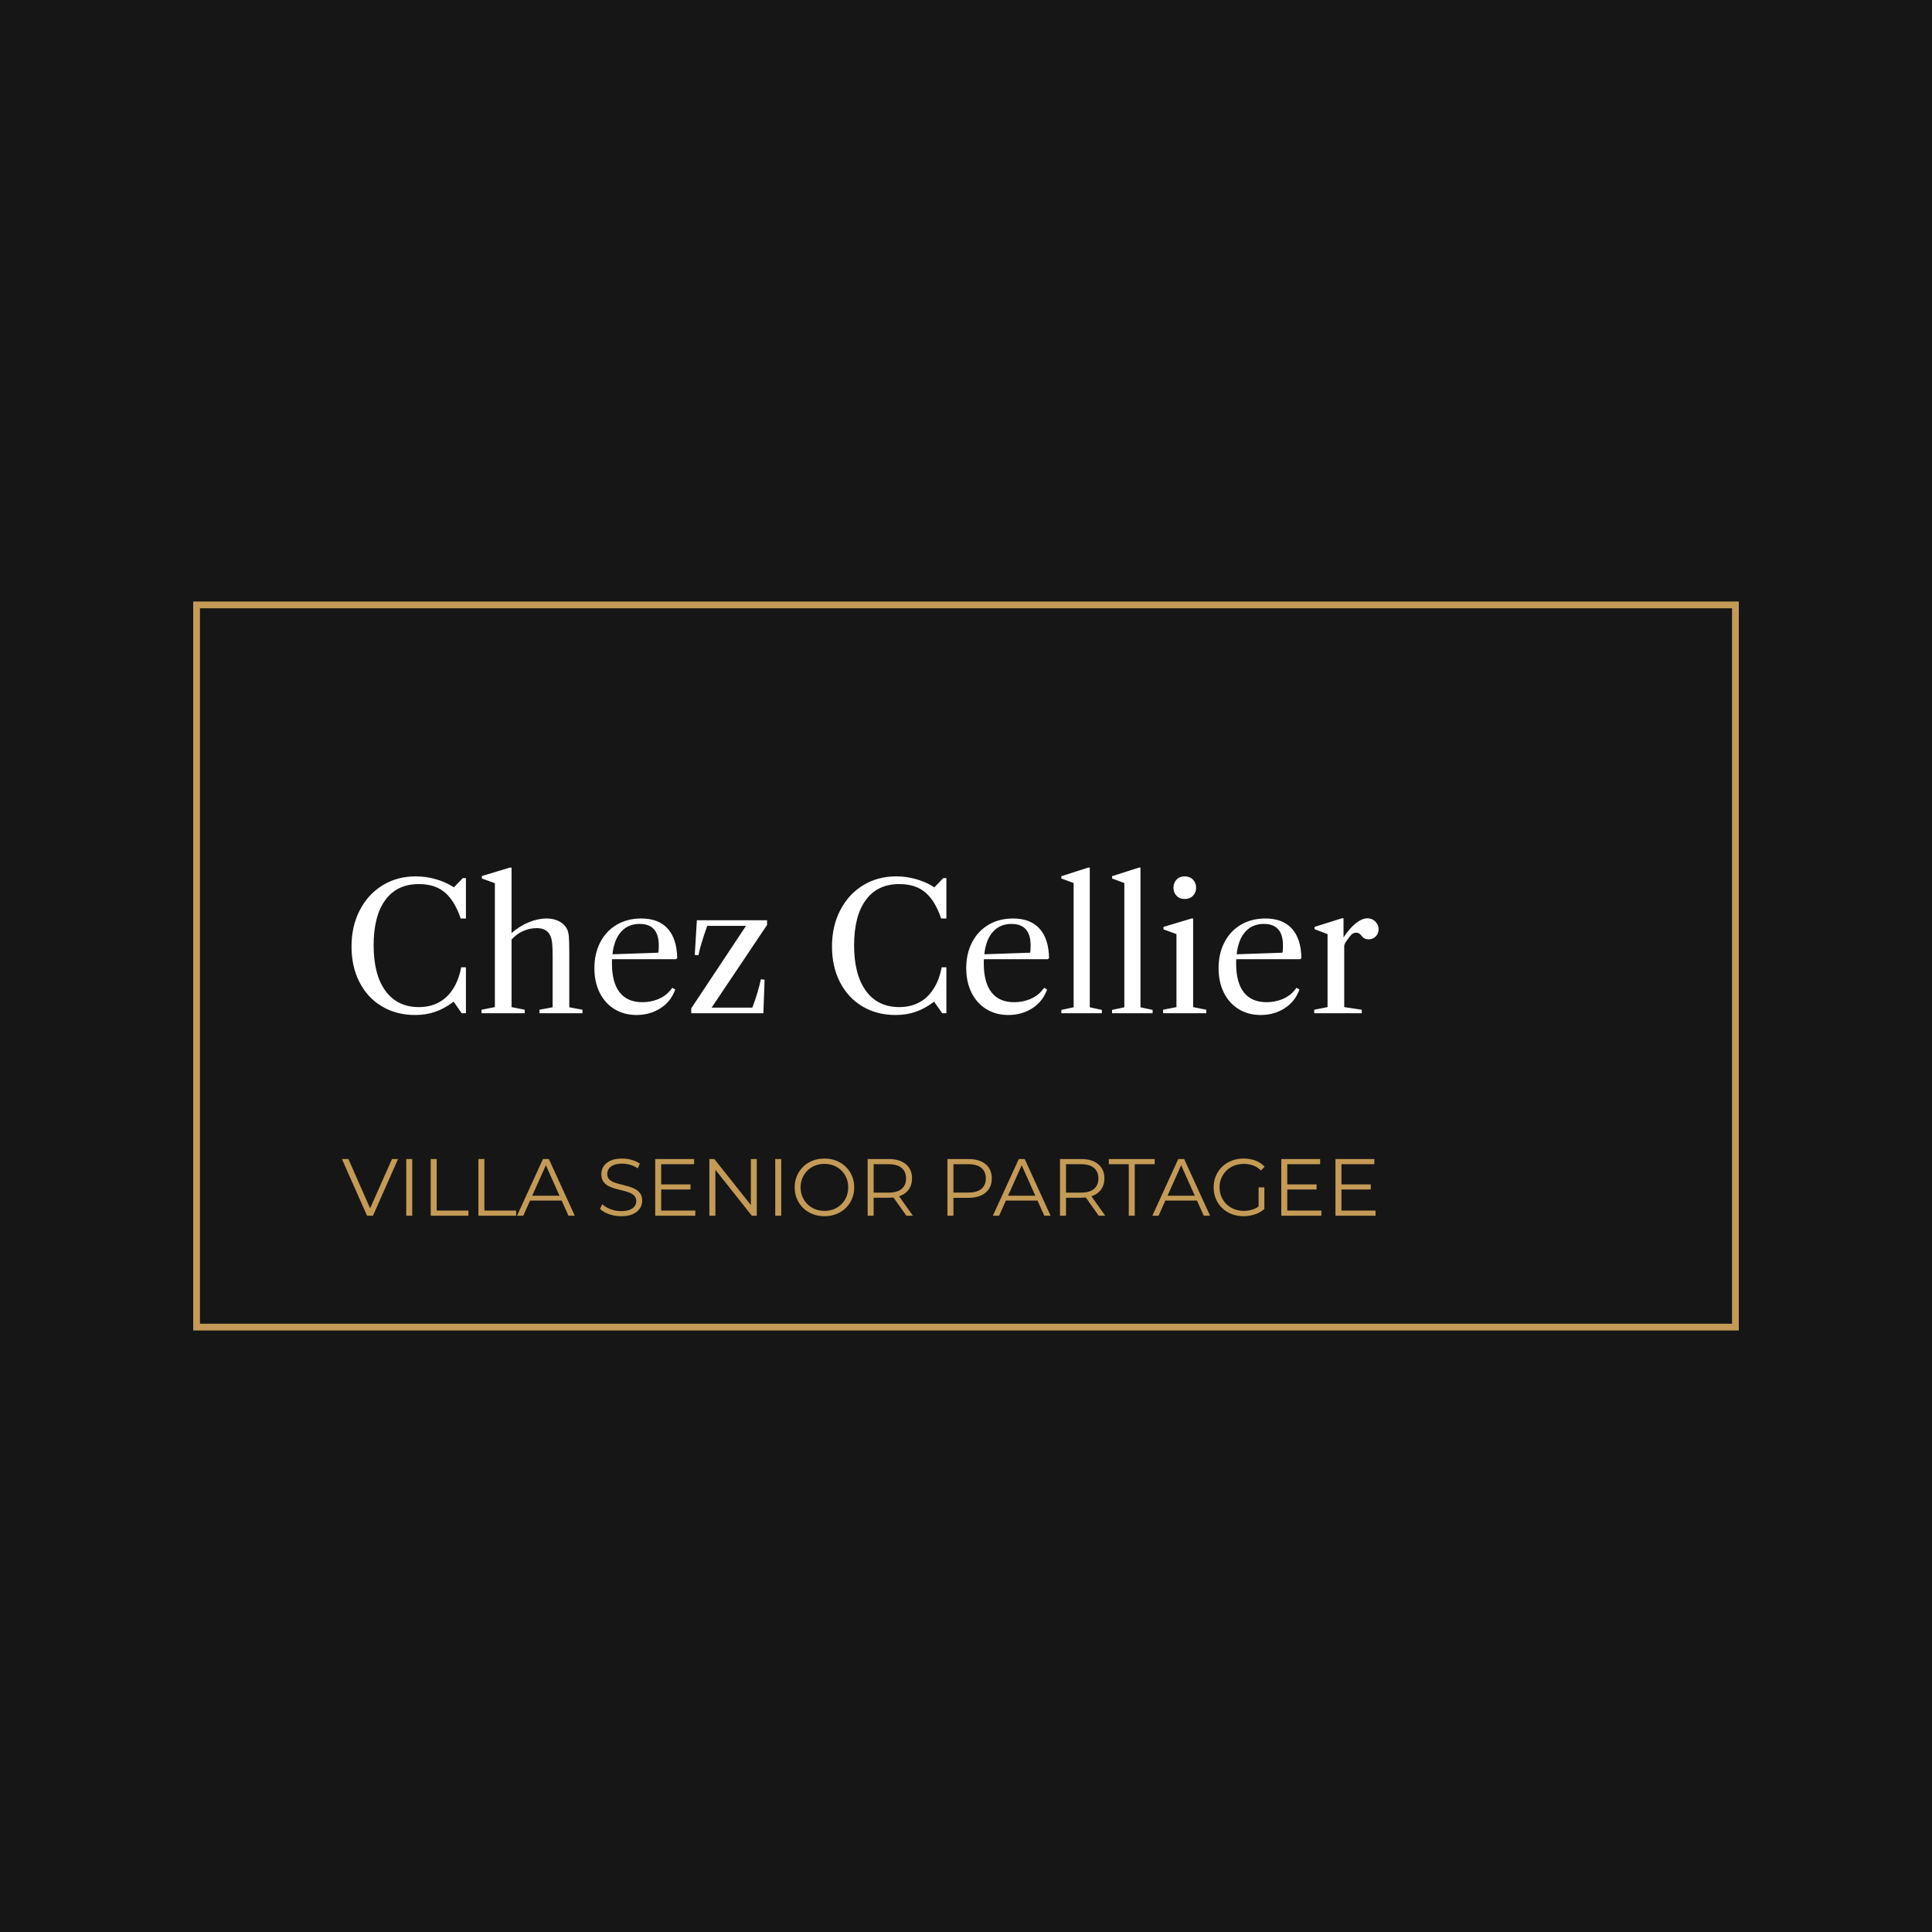
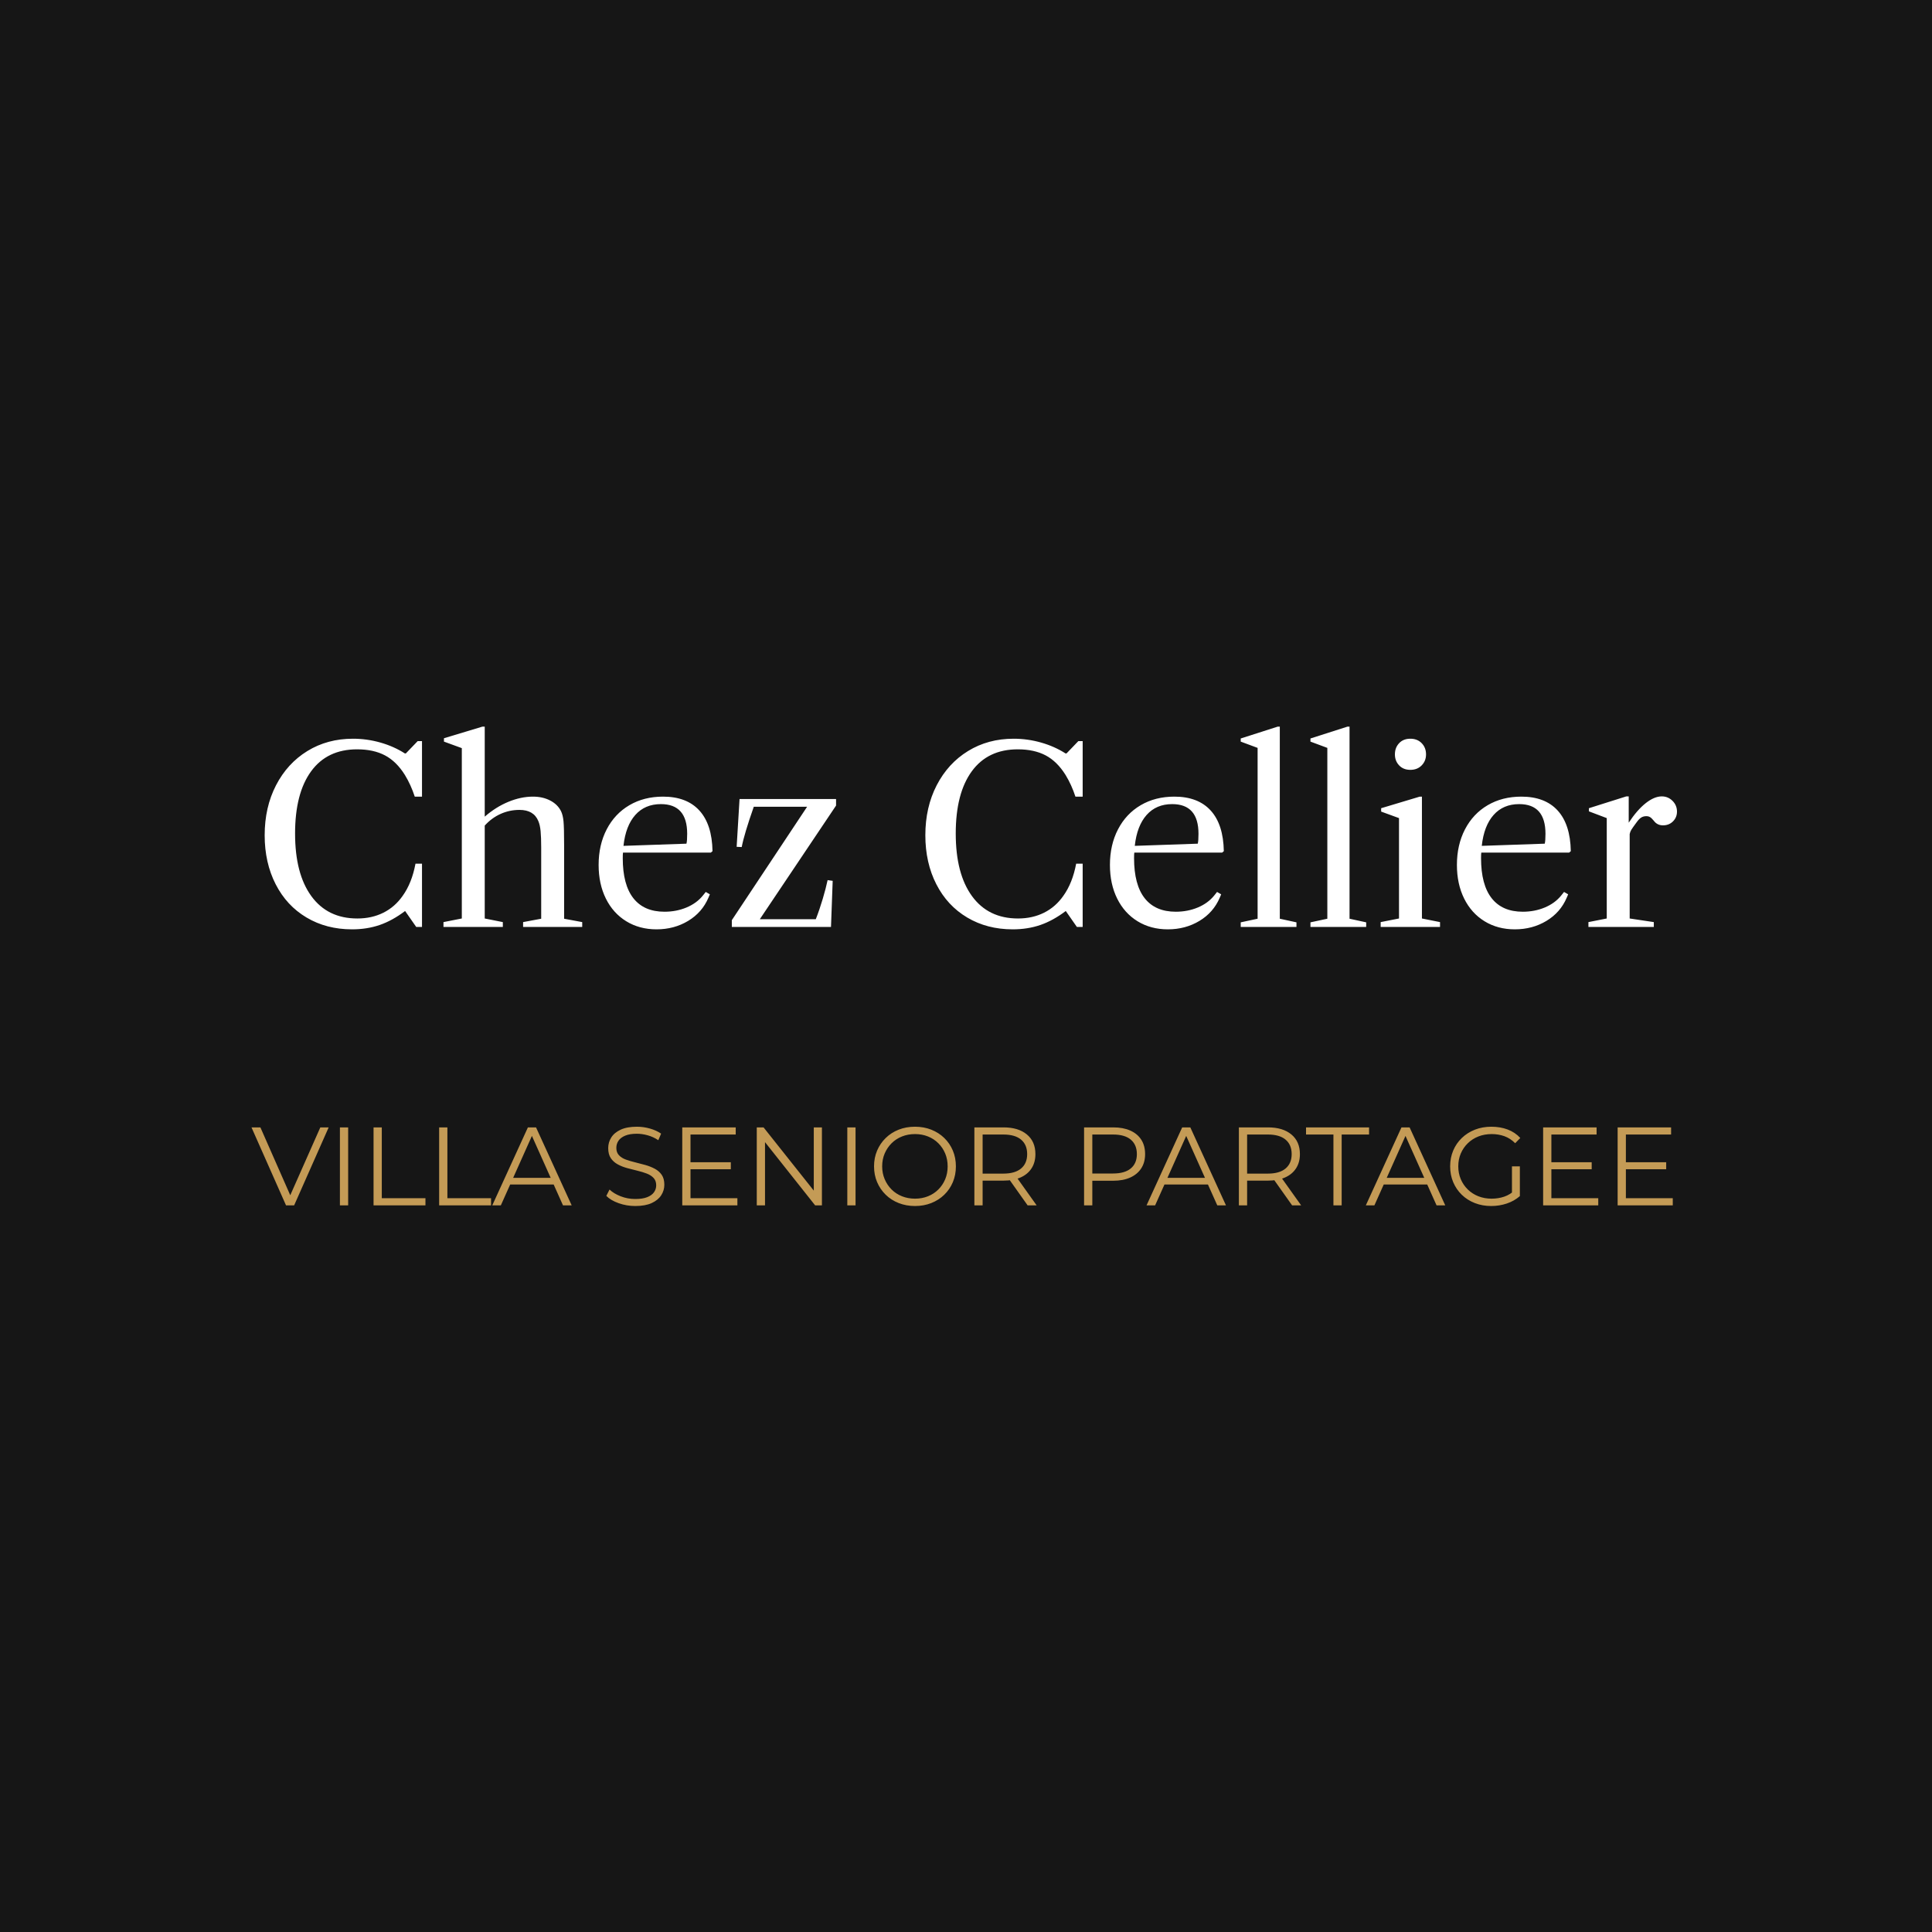
<svg xmlns="http://www.w3.org/2000/svg" width="320" height="320" viewBox="0 0 320 320">
  <rect width="320" height="320" fill="#161616" />
-   <rect x="32.56" y="100.19" width="254.88" height="119.62" fill="none" stroke="#C49B56" stroke-width="1.12" />
-   <path d="M68.86 145.154Q70.545 145.154 72.173 145.619Q73.801 146.084 75.109 146.927H75.225L76.649 145.445H77.172V152.13H76.3Q75.835 150.706 75.109 149.514Q74.091 147.886 72.711 147.16Q71.33 146.433 69.354 146.433Q65.75 146.433 63.817 149.078Q61.884 151.723 61.884 156.577Q61.884 161.431 63.846 164.119Q65.808 166.808 69.383 166.808Q71.127 166.808 72.522 166.11Q73.917 165.413 74.847 164.076Q75.952 162.535 76.387 160.21H77.172V167.825H76.475L75.138 165.907Q73.597 167.07 72.071 167.593Q70.545 168.116 68.743 168.116Q65.662 168.116 63.264 166.692Q60.867 165.268 59.544 162.681Q58.222 160.094 58.222 156.78Q58.222 153.409 59.588 150.764Q60.954 148.119 63.366 146.637Q65.779 145.154 68.86 145.154ZM96.472 167.244V167.825H89.351V167.244L91.531 166.837V158.292Q91.531 157.013 91.458 156.272Q91.385 155.531 91.182 155.066Q90.63 153.729 88.915 153.729Q87.723 153.729 86.648 154.208Q85.572 154.688 84.729 155.618V166.808L86.909 167.244V167.825H79.759V167.244L81.968 166.808V146.288L79.817 145.503V145.096L84.439 143.701H84.729V154.542Q86.066 153.38 87.578 152.755Q89.089 152.13 90.542 152.13Q91.705 152.13 92.606 152.595Q93.507 153.06 93.914 153.874Q94.147 154.339 94.219 155.109Q94.292 155.879 94.292 158.001V166.837ZM101.384 158.873Q101.355 159.077 101.355 159.542Q101.355 162.739 102.634 164.367Q103.913 165.994 106.383 165.994Q107.807 165.994 109.028 165.486Q110.249 164.977 111.005 164.047L111.353 163.611L111.847 163.901L111.673 164.308Q110.917 166.081 109.232 167.099Q107.546 168.116 105.424 168.116Q103.36 168.116 101.776 167.142Q100.192 166.169 99.32 164.41Q98.448 162.652 98.448 160.355Q98.448 157.943 99.422 156.068Q100.396 154.194 102.154 153.162Q103.913 152.13 106.209 152.13Q109.057 152.13 110.583 153.801Q112.109 155.472 112.167 158.699L111.964 158.873ZM101.442 158.059 109.028 157.798Q109.115 157.449 109.115 156.606Q109.115 153.031 105.947 153.031Q104.029 153.031 102.866 154.339Q101.704 155.647 101.442 158.059ZM127.049 153.205 117.864 166.895H124.607Q125.072 165.704 125.45 164.425Q125.828 163.146 126.031 162.187L126.642 162.274L126.438 167.825H114.492V167.011L123.561 153.351H117.137Q115.975 156.664 115.684 158.205L115.074 158.176L115.422 152.421H127.049ZM148.441 145.154Q150.127 145.154 151.754 145.619Q153.382 146.084 154.69 146.927H154.806L156.23 145.445H156.754V152.13H155.882Q155.417 150.706 154.69 149.514Q153.673 147.886 152.292 147.16Q150.911 146.433 148.935 146.433Q145.331 146.433 143.398 149.078Q141.465 151.723 141.465 156.577Q141.465 161.431 143.427 164.119Q145.389 166.808 148.964 166.808Q150.708 166.808 152.103 166.11Q153.498 165.413 154.428 164.076Q155.533 162.535 155.969 160.21H156.754V167.825H156.056L154.719 165.907Q153.179 167.07 151.653 167.593Q150.127 168.116 148.325 168.116Q145.244 168.116 142.846 166.692Q140.448 165.268 139.125 162.681Q137.803 160.094 137.803 156.78Q137.803 153.409 139.169 150.764Q140.535 148.119 142.947 146.637Q145.36 145.154 148.441 145.154ZM162.974 158.873Q162.945 159.077 162.945 159.542Q162.945 162.739 164.223 164.367Q165.502 165.994 167.973 165.994Q169.397 165.994 170.618 165.486Q171.839 164.977 172.594 164.047L172.943 163.611L173.437 163.901L173.263 164.308Q172.507 166.081 170.821 167.099Q169.136 168.116 167.014 168.116Q164.95 168.116 163.366 167.142Q161.782 166.169 160.91 164.41Q160.038 162.652 160.038 160.355Q160.038 157.943 161.012 156.068Q161.985 154.194 163.744 153.162Q165.502 152.13 167.798 152.13Q170.647 152.13 172.173 153.801Q173.699 155.472 173.757 158.699L173.553 158.873ZM163.032 158.059 170.618 157.798Q170.705 157.449 170.705 156.606Q170.705 153.031 167.537 153.031Q165.619 153.031 164.456 154.339Q163.293 155.647 163.032 158.059ZM182.506 167.825H175.792V167.273L177.826 166.837V146.259L175.792 145.503V145.125L180.239 143.701H180.5V166.837L182.506 167.273ZM190.906 167.825H184.191V167.273L186.226 166.837V146.259L184.191 145.503V145.125L188.638 143.701H188.9V166.837L190.906 167.273ZM196.225 145.154Q197.067 145.154 197.591 145.692Q198.114 146.23 198.114 147.043Q198.114 147.828 197.591 148.366Q197.067 148.904 196.225 148.904Q195.382 148.904 194.873 148.366Q194.364 147.828 194.364 147.043Q194.364 146.23 194.873 145.692Q195.382 145.154 196.225 145.154ZM199.8 167.825H192.65V167.244L194.858 166.808V154.717L192.708 153.932V153.525L197.358 152.13H197.62V166.808L199.8 167.244ZM204.77 158.873Q204.741 159.077 204.741 159.542Q204.741 162.739 206.02 164.367Q207.299 165.994 209.769 165.994Q211.193 165.994 212.414 165.486Q213.635 164.977 214.39 164.047L214.739 163.611L215.233 163.901L215.059 164.308Q214.303 166.081 212.618 167.099Q210.932 168.116 208.81 168.116Q206.746 168.116 205.162 167.142Q203.578 166.169 202.706 164.41Q201.834 162.652 201.834 160.355Q201.834 157.943 202.808 156.068Q203.782 154.194 205.54 153.162Q207.299 152.13 209.595 152.13Q212.443 152.13 213.969 153.801Q215.495 155.472 215.553 158.699L215.35 158.873ZM204.828 158.059 212.414 157.798Q212.501 157.449 212.501 156.606Q212.501 153.031 209.333 153.031Q207.415 153.031 206.252 154.339Q205.09 155.647 204.828 158.059ZM228.342 153.932Q228.342 154.63 227.862 155.109Q227.383 155.589 226.656 155.589Q225.959 155.589 225.552 155.037Q225.29 154.717 225.101 154.601Q224.912 154.484 224.651 154.484Q224.302 154.484 224.04 154.644Q223.779 154.804 223.488 155.211Q222.994 155.879 222.849 156.112Q222.703 156.344 222.645 156.635V166.808L225.552 167.244V167.825H217.675V167.244L219.884 166.808V154.717L217.733 153.903V153.525L222.238 152.101H222.529V155.269Q223.546 153.729 224.578 152.915Q225.61 152.101 226.511 152.101Q227.267 152.101 227.804 152.639Q228.342 153.176 228.342 153.932Z" fill="#FFFFFF" />
-   <path d="M60.793 201.362 56.634 191.972H57.707L61.598 200.812H61.007L64.925 191.972H65.931L61.772 201.362ZM67.286 201.362V191.972H68.278V201.362ZM71.337 201.362V191.972H72.33V200.504H77.588V201.362ZM79.238 201.362V191.972H80.231V200.504H85.489V201.362ZM85.637 201.362 89.93 191.972H90.909L95.202 201.362H94.155L90.211 192.549H90.614L86.67 201.362ZM87.327 198.854 87.622 198.049H93.082L93.377 198.854ZM102.862 201.443Q101.815 201.443 100.856 201.101Q99.897 200.759 99.374 200.222L99.763 199.458Q100.259 199.94 101.098 200.269Q101.936 200.598 102.862 200.598Q103.747 200.598 104.304 200.376Q104.861 200.155 105.122 199.779Q105.384 199.404 105.384 198.948Q105.384 198.398 105.068 198.062Q104.753 197.727 104.243 197.533Q103.734 197.338 103.117 197.19Q102.499 197.043 101.882 196.875Q101.265 196.707 100.749 196.426Q100.232 196.144 99.917 195.681Q99.602 195.218 99.602 194.467Q99.602 193.77 99.971 193.186Q100.34 192.603 101.104 192.247Q101.869 191.892 103.063 191.892Q103.854 191.892 104.632 192.113Q105.411 192.334 105.974 192.723L105.639 193.515Q105.035 193.112 104.357 192.925Q103.68 192.737 103.05 192.737Q102.204 192.737 101.654 192.965Q101.104 193.193 100.843 193.575Q100.581 193.957 100.581 194.44Q100.581 194.99 100.896 195.326Q101.212 195.661 101.728 195.849Q102.245 196.037 102.862 196.184Q103.479 196.332 104.089 196.506Q104.7 196.681 105.216 196.956Q105.732 197.231 106.048 197.687Q106.363 198.143 106.363 198.881Q106.363 199.565 105.987 200.148Q105.612 200.732 104.84 201.087Q104.069 201.443 102.862 201.443ZM108.523 201.362V191.972H114.962V192.831H109.515V200.504H115.163V201.362ZM109.408 197.016V196.171H114.372V197.016ZM117.497 201.362V191.972H118.316L124.795 200.128H124.366V191.972H125.345V201.362H124.527L118.061 193.206H118.49V201.362ZM128.404 201.362V191.972H129.396V201.362ZM136.56 201.443Q135.5 201.443 134.595 201.087Q133.689 200.732 133.025 200.081Q132.361 199.431 131.992 198.565Q131.623 197.7 131.623 196.667Q131.623 195.634 131.992 194.769Q132.361 193.904 133.025 193.253Q133.689 192.603 134.588 192.247Q135.487 191.892 136.56 191.892Q137.62 191.892 138.518 192.247Q139.417 192.603 140.081 193.246Q140.745 193.89 141.114 194.762Q141.483 195.634 141.483 196.667Q141.483 197.7 141.114 198.572Q140.745 199.444 140.081 200.088Q139.417 200.732 138.518 201.087Q137.62 201.443 136.56 201.443ZM136.56 200.558Q137.405 200.558 138.123 200.269Q138.84 199.981 139.37 199.451Q139.9 198.921 140.195 198.217Q140.49 197.512 140.49 196.667Q140.49 195.822 140.195 195.118Q139.9 194.414 139.37 193.884Q138.84 193.354 138.123 193.065Q137.405 192.777 136.56 192.777Q135.715 192.777 134.99 193.065Q134.266 193.354 133.736 193.884Q133.206 194.414 132.904 195.118Q132.602 195.822 132.602 196.667Q132.602 197.499 132.904 198.21Q133.206 198.921 133.736 199.451Q134.266 199.981 134.99 200.269Q135.715 200.558 136.56 200.558ZM143.71 201.362V191.972H147.225Q149.009 191.972 150.035 192.824Q151.061 193.676 151.061 195.192Q151.061 196.184 150.598 196.902Q150.136 197.62 149.277 198.002Q148.419 198.384 147.225 198.384H144.26L144.703 197.928V201.362ZM150.122 201.362 147.708 197.955H148.781L151.209 201.362ZM144.703 198.009 144.26 197.539H147.198Q148.606 197.539 149.337 196.922Q150.069 196.305 150.069 195.192Q150.069 194.065 149.337 193.448Q148.606 192.831 147.198 192.831H144.26L144.703 192.361ZM156.924 201.362V191.972H160.438Q161.632 191.972 162.491 192.354Q163.349 192.737 163.812 193.454Q164.275 194.172 164.275 195.192Q164.275 196.184 163.812 196.902Q163.349 197.62 162.491 198.009Q161.632 198.398 160.438 198.398H157.474L157.916 197.928V201.362ZM157.916 198.009 157.474 197.526H160.411Q161.82 197.526 162.551 196.915Q163.282 196.305 163.282 195.192Q163.282 194.065 162.551 193.448Q161.82 192.831 160.411 192.831H157.474L157.916 192.361ZM164.449 201.362 168.742 191.972H169.721L174.014 201.362H172.968L169.024 192.549H169.426L165.482 201.362ZM166.14 198.854 166.435 198.049H171.894L172.19 198.854ZM175.57 201.362V191.972H179.085Q180.869 191.972 181.895 192.824Q182.922 193.676 182.922 195.192Q182.922 196.184 182.459 196.902Q181.996 197.62 181.137 198.002Q180.279 198.384 179.085 198.384H176.12L176.563 197.928V201.362ZM181.982 201.362 179.568 197.955H180.641L183.069 201.362ZM176.563 198.009 176.12 197.539H179.058Q180.467 197.539 181.198 196.922Q181.929 196.305 181.929 195.192Q181.929 194.065 181.198 193.448Q180.467 192.831 179.058 192.831H176.12L176.563 192.361ZM186.959 201.362V192.831H183.659V191.972H191.252V192.831H187.952V201.362ZM190.863 201.362 195.156 191.972H196.135L200.428 201.362H199.382L195.438 192.549H195.84L191.896 201.362ZM192.553 198.854 192.848 198.049H198.308L198.603 198.854ZM205.968 201.443Q204.895 201.443 203.99 201.087Q203.084 200.732 202.42 200.088Q201.756 199.444 201.387 198.572Q201.018 197.7 201.018 196.667Q201.018 195.634 201.387 194.762Q201.756 193.89 202.427 193.246Q203.097 192.603 204.003 192.247Q204.908 191.892 205.982 191.892Q207.055 191.892 207.947 192.227Q208.839 192.562 209.469 193.246L208.852 193.877Q208.262 193.287 207.551 193.032Q206.84 192.777 206.022 192.777Q205.15 192.777 204.419 193.065Q203.688 193.354 203.144 193.884Q202.601 194.414 202.299 195.118Q201.997 195.822 201.997 196.667Q201.997 197.499 202.299 198.21Q202.601 198.921 203.144 199.451Q203.688 199.981 204.419 200.269Q205.15 200.558 206.008 200.558Q206.813 200.558 207.531 200.316Q208.249 200.075 208.852 199.498L209.416 200.249Q208.745 200.839 207.846 201.141Q206.947 201.443 205.968 201.443ZM209.416 200.249 208.463 200.128V196.667H209.416ZM212.22 201.362V191.972H218.659V192.831H213.212V200.504H218.86V201.362ZM213.105 197.016V196.171H218.068V197.016ZM221.194 201.362V191.972H227.633V192.831H222.187V200.504H227.834V201.362ZM222.079 197.016V196.171H227.043V197.016Z" fill="#C49B56" />
+   <path d="M58.466 122.355Q60.784 122.355 63.022 122.994Q65.26 123.634 67.058 124.793H67.218L69.177 122.755H69.896V131.947H68.697Q68.058 129.988 67.058 128.35Q65.66 126.112 63.761 125.113Q61.863 124.113 59.145 124.113Q54.189 124.113 51.532 127.75Q48.874 131.387 48.874 138.062Q48.874 144.736 51.572 148.433Q54.269 152.13 59.185 152.13Q61.583 152.13 63.502 151.171Q65.42 150.211 66.699 148.373Q68.218 146.255 68.817 143.057H69.896V153.529H68.937L67.098 150.891Q64.98 152.489 62.882 153.209Q60.784 153.928 58.306 153.928Q54.069 153.928 50.772 151.97Q47.475 150.012 45.657 146.455Q43.838 142.898 43.838 138.341Q43.838 133.705 45.717 130.068Q47.595 126.431 50.912 124.393Q54.229 122.355 58.466 122.355ZM96.434 152.729V153.529H86.642V152.729L89.639 152.17V140.42Q89.639 138.661 89.54 137.642Q89.44 136.623 89.16 135.983Q88.4 134.145 86.042 134.145Q84.404 134.145 82.925 134.804Q81.446 135.464 80.287 136.743V152.13L83.285 152.729V153.529H73.453V152.729L76.491 152.13V123.914L73.533 122.834V122.275L79.888 120.357H80.287V135.264Q82.126 133.665 84.204 132.806Q86.282 131.947 88.281 131.947Q89.879 131.947 91.118 132.586Q92.357 133.226 92.917 134.345Q93.236 134.984 93.336 136.043Q93.436 137.102 93.436 140.02V152.17ZM103.188 141.219Q103.148 141.499 103.148 142.138Q103.148 146.534 104.907 148.773Q106.665 151.011 110.062 151.011Q112.021 151.011 113.699 150.311Q115.378 149.612 116.417 148.333L116.896 147.733L117.576 148.133L117.336 148.693Q116.297 151.131 113.979 152.529Q111.661 153.928 108.743 153.928Q105.906 153.928 103.728 152.589Q101.549 151.25 100.35 148.833Q99.151 146.415 99.151 143.257Q99.151 139.94 100.49 137.362Q101.829 134.784 104.247 133.366Q106.665 131.947 109.822 131.947Q113.739 131.947 115.837 134.245Q117.936 136.543 118.015 140.979L117.736 141.219ZM103.268 140.1 113.699 139.74Q113.819 139.261 113.819 138.102Q113.819 133.186 109.463 133.186Q106.825 133.186 105.226 134.984Q103.628 136.783 103.268 140.1ZM138.478 133.426 125.849 152.25H135.121Q135.76 150.611 136.28 148.852Q136.8 147.094 137.079 145.775L137.919 145.895L137.639 153.529H121.213V152.409L133.682 133.625H124.85Q123.251 138.182 122.851 140.3L122.012 140.26L122.492 132.346H138.478ZM167.893 122.355Q170.211 122.355 172.449 122.994Q174.688 123.634 176.486 124.793H176.646L178.604 122.755H179.324V131.947H178.125Q177.485 129.988 176.486 128.35Q175.087 126.112 173.189 125.113Q171.29 124.113 168.573 124.113Q163.617 124.113 160.959 127.75Q158.301 131.387 158.301 138.062Q158.301 144.736 160.999 148.433Q163.697 152.13 168.613 152.13Q171.011 152.13 172.929 151.171Q174.847 150.211 176.126 148.373Q177.645 146.255 178.245 143.057H179.324V153.529H178.364L176.526 150.891Q174.408 152.489 172.31 153.209Q170.211 153.928 167.733 153.928Q163.497 153.928 160.2 151.97Q156.903 150.012 155.084 146.455Q153.266 142.898 153.266 138.341Q153.266 133.705 155.144 130.068Q157.023 126.431 160.34 124.393Q163.657 122.355 167.893 122.355ZM187.876 141.219Q187.836 141.499 187.836 142.138Q187.836 146.534 189.595 148.773Q191.354 151.011 194.751 151.011Q196.709 151.011 198.388 150.311Q200.066 149.612 201.105 148.333L201.585 147.733L202.264 148.133L202.025 148.693Q200.985 151.131 198.667 152.529Q196.349 153.928 193.432 153.928Q190.594 153.928 188.416 152.589Q186.238 151.25 185.039 148.833Q183.84 146.415 183.84 143.257Q183.84 139.94 185.179 137.362Q186.518 134.784 188.936 133.366Q191.354 131.947 194.511 131.947Q198.428 131.947 200.526 134.245Q202.624 136.543 202.704 140.979L202.424 141.219ZM187.956 140.1 198.388 139.74Q198.507 139.261 198.507 138.102Q198.507 133.186 194.151 133.186Q191.513 133.186 189.915 134.984Q188.316 136.783 187.956 140.1ZM214.734 153.529H205.502V152.769L208.299 152.17V123.874L205.502 122.834V122.315L211.616 120.357H211.976V152.17L214.734 152.769ZM226.284 153.529H217.052V152.769L219.849 152.17V123.874L217.052 122.834V122.315L223.167 120.357H223.526V152.17L226.284 152.769ZM233.598 122.355Q234.757 122.355 235.476 123.094Q236.196 123.834 236.196 124.953Q236.196 126.032 235.476 126.771Q234.757 127.511 233.598 127.511Q232.439 127.511 231.739 126.771Q231.04 126.032 231.04 124.953Q231.04 123.834 231.739 123.094Q232.439 122.355 233.598 122.355ZM238.514 153.529H228.682V152.729L231.719 152.13V135.504L228.762 134.425V133.865L235.157 131.947H235.516V152.13L238.514 152.729ZM245.348 141.219Q245.308 141.499 245.308 142.138Q245.308 146.534 247.066 148.773Q248.825 151.011 252.222 151.011Q254.18 151.011 255.859 150.311Q257.538 149.612 258.577 148.333L259.056 147.733L259.736 148.133L259.496 148.693Q258.457 151.131 256.139 152.529Q253.821 153.928 250.903 153.928Q248.066 153.928 245.887 152.589Q243.709 151.25 242.51 148.833Q241.311 146.415 241.311 143.257Q241.311 139.94 242.65 137.362Q243.989 134.784 246.407 133.366Q248.825 131.947 251.982 131.947Q255.899 131.947 257.997 134.245Q260.095 136.543 260.175 140.979L259.896 141.219ZM245.428 140.1 255.859 139.74Q255.979 139.261 255.979 138.102Q255.979 133.186 251.623 133.186Q248.985 133.186 247.386 134.984Q245.788 136.783 245.428 140.1ZM277.761 134.425Q277.761 135.384 277.101 136.043Q276.442 136.703 275.442 136.703Q274.483 136.703 273.924 135.943Q273.564 135.504 273.304 135.344Q273.045 135.184 272.685 135.184Q272.205 135.184 271.846 135.404Q271.486 135.624 271.086 136.183Q270.407 137.102 270.207 137.422Q270.007 137.742 269.927 138.142V152.13L273.924 152.729V153.529H263.093V152.729L266.13 152.13V135.504L263.173 134.385V133.865L269.368 131.907H269.767V136.263Q271.166 134.145 272.585 133.026Q274.004 131.907 275.243 131.907Q276.282 131.907 277.021 132.646Q277.761 133.386 277.761 134.425Z" fill="#FFFFFF" />
+   <path d="M47.374 199.643 41.655 186.731H43.131L48.48 198.887H47.669L53.055 186.731H54.438L48.72 199.643ZM56.301 199.643V186.731H57.666V199.643ZM61.872 199.643V186.731H63.237V198.463H70.468V199.643ZM72.737 199.643V186.731H74.102V198.463H81.333V199.643ZM81.536 199.643 87.438 186.731H88.785L94.687 199.643H93.249L87.826 187.524H88.379L82.956 199.643ZM83.86 196.194 84.266 195.087H91.773L92.179 196.194ZM105.22 199.754Q103.781 199.754 102.462 199.284Q101.144 198.813 100.424 198.076L100.959 197.024Q101.642 197.688 102.794 198.14Q103.947 198.592 105.22 198.592Q106.438 198.592 107.203 198.288Q107.969 197.983 108.328 197.467Q108.688 196.95 108.688 196.323Q108.688 195.567 108.254 195.106Q107.821 194.645 107.12 194.377Q106.419 194.11 105.571 193.907Q104.722 193.704 103.874 193.473Q103.025 193.243 102.315 192.855Q101.605 192.468 101.171 191.832Q100.738 191.195 100.738 190.162Q100.738 189.203 101.245 188.401Q101.752 187.598 102.804 187.109Q103.855 186.621 105.497 186.621Q106.585 186.621 107.655 186.925Q108.725 187.229 109.5 187.764L109.038 188.853Q108.208 188.299 107.277 188.041Q106.345 187.783 105.478 187.783Q104.316 187.783 103.56 188.096Q102.804 188.41 102.444 188.936Q102.084 189.461 102.084 190.125Q102.084 190.882 102.518 191.343Q102.951 191.804 103.661 192.062Q104.372 192.32 105.22 192.523Q106.069 192.726 106.908 192.966Q107.747 193.206 108.457 193.584Q109.168 193.962 109.601 194.589Q110.035 195.216 110.035 196.231Q110.035 197.172 109.518 197.974Q109.002 198.776 107.941 199.265Q106.88 199.754 105.22 199.754ZM113.004 199.643V186.731H121.858V187.912H114.369V198.463H122.135V199.643ZM114.222 193.667V192.505H121.047V193.667ZM125.345 199.643V186.731H126.47L135.379 197.946H134.789V186.731H136.136V199.643H135.01L126.119 188.428H126.71V199.643ZM140.341 199.643V186.731H141.706V199.643ZM151.556 199.754Q150.099 199.754 148.854 199.265Q147.609 198.776 146.696 197.882Q145.783 196.987 145.276 195.797Q144.768 194.608 144.768 193.187Q144.768 191.767 145.276 190.577Q145.783 189.387 146.696 188.493Q147.609 187.598 148.845 187.109Q150.081 186.621 151.556 186.621Q153.014 186.621 154.249 187.109Q155.485 187.598 156.398 188.484Q157.312 189.369 157.819 190.568Q158.326 191.767 158.326 193.187Q158.326 194.608 157.819 195.807Q157.312 197.006 156.398 197.891Q155.485 198.776 154.249 199.265Q153.014 199.754 151.556 199.754ZM151.556 198.537Q152.718 198.537 153.705 198.14Q154.692 197.744 155.421 197.015Q156.149 196.286 156.555 195.318Q156.961 194.349 156.961 193.187Q156.961 192.025 156.555 191.057Q156.149 190.088 155.421 189.36Q154.692 188.631 153.705 188.235Q152.718 187.838 151.556 187.838Q150.394 187.838 149.398 188.235Q148.402 188.631 147.673 189.36Q146.945 190.088 146.53 191.057Q146.115 192.025 146.115 193.187Q146.115 194.331 146.53 195.309Q146.945 196.286 147.673 197.015Q148.402 197.744 149.398 198.14Q150.394 198.537 151.556 198.537ZM161.388 199.643V186.731H166.221Q168.674 186.731 170.085 187.903Q171.496 189.074 171.496 191.158Q171.496 192.523 170.86 193.51Q170.224 194.497 169.043 195.023Q167.863 195.548 166.221 195.548H162.144L162.753 194.921V199.643ZM170.205 199.643 166.885 194.958H168.361L171.699 199.643ZM162.753 195.032 162.144 194.386H166.184Q168.121 194.386 169.126 193.538Q170.131 192.689 170.131 191.158Q170.131 189.609 169.126 188.76Q168.121 187.912 166.184 187.912H162.144L162.753 187.266ZM179.557 199.643V186.731H184.39Q186.032 186.731 187.212 187.257Q188.393 187.783 189.029 188.77Q189.666 189.756 189.666 191.158Q189.666 192.523 189.029 193.51Q188.393 194.497 187.212 195.032Q186.032 195.567 184.39 195.567H180.314L180.922 194.921V199.643ZM180.922 195.032 180.314 194.368H184.353Q186.29 194.368 187.295 193.529Q188.301 192.689 188.301 191.158Q188.301 189.609 187.295 188.76Q186.29 187.912 184.353 187.912H180.314L180.922 187.266ZM189.906 199.643 195.808 186.731H197.155L203.057 199.643H201.619L196.196 187.524H196.749L191.326 199.643ZM192.23 196.194 192.636 195.087H200.143L200.549 196.194ZM205.197 199.643V186.731H210.03Q212.483 186.731 213.894 187.903Q215.306 189.074 215.306 191.158Q215.306 192.523 214.669 193.51Q214.033 194.497 212.852 195.023Q211.672 195.548 210.03 195.548H205.953L206.562 194.921V199.643ZM214.014 199.643 210.694 194.958H212.17L215.509 199.643ZM206.562 195.032 205.953 194.386H209.993Q211.93 194.386 212.935 193.538Q213.941 192.689 213.941 191.158Q213.941 189.609 212.935 188.76Q211.93 187.912 209.993 187.912H205.953L206.562 187.266ZM220.858 199.643V187.912H216.32V186.731H226.761V187.912H222.223V199.643ZM226.226 199.643 232.128 186.731H233.475L239.378 199.643H237.939L232.516 187.524H233.069L227.646 199.643ZM228.55 196.194 228.956 195.087H236.463L236.869 196.194ZM246.996 199.754Q245.52 199.754 244.275 199.265Q243.03 198.776 242.117 197.891Q241.204 197.006 240.696 195.807Q240.189 194.608 240.189 193.187Q240.189 191.767 240.696 190.568Q241.204 189.369 242.126 188.484Q243.048 187.598 244.293 187.109Q245.539 186.621 247.014 186.621Q248.49 186.621 249.717 187.082Q250.943 187.543 251.81 188.484L250.962 189.351Q250.15 188.539 249.172 188.188Q248.195 187.838 247.07 187.838Q245.871 187.838 244.865 188.235Q243.86 188.631 243.113 189.36Q242.366 190.088 241.951 191.057Q241.536 192.025 241.536 193.187Q241.536 194.331 241.951 195.309Q242.366 196.286 243.113 197.015Q243.86 197.744 244.865 198.14Q245.871 198.537 247.051 198.537Q248.158 198.537 249.145 198.205Q250.132 197.873 250.962 197.079L251.736 198.112Q250.814 198.924 249.578 199.339Q248.342 199.754 246.996 199.754ZM251.736 198.112 250.427 197.946V193.187H251.736ZM255.592 199.643V186.731H264.446V187.912H256.957V198.463H264.722V199.643ZM256.809 193.667V192.505H263.634V193.667ZM267.932 199.643V186.731H276.786V187.912H269.297V198.463H277.063V199.643ZM269.149 193.667V192.505H275.974V193.667Z" fill="#C49B56" />
</svg>
